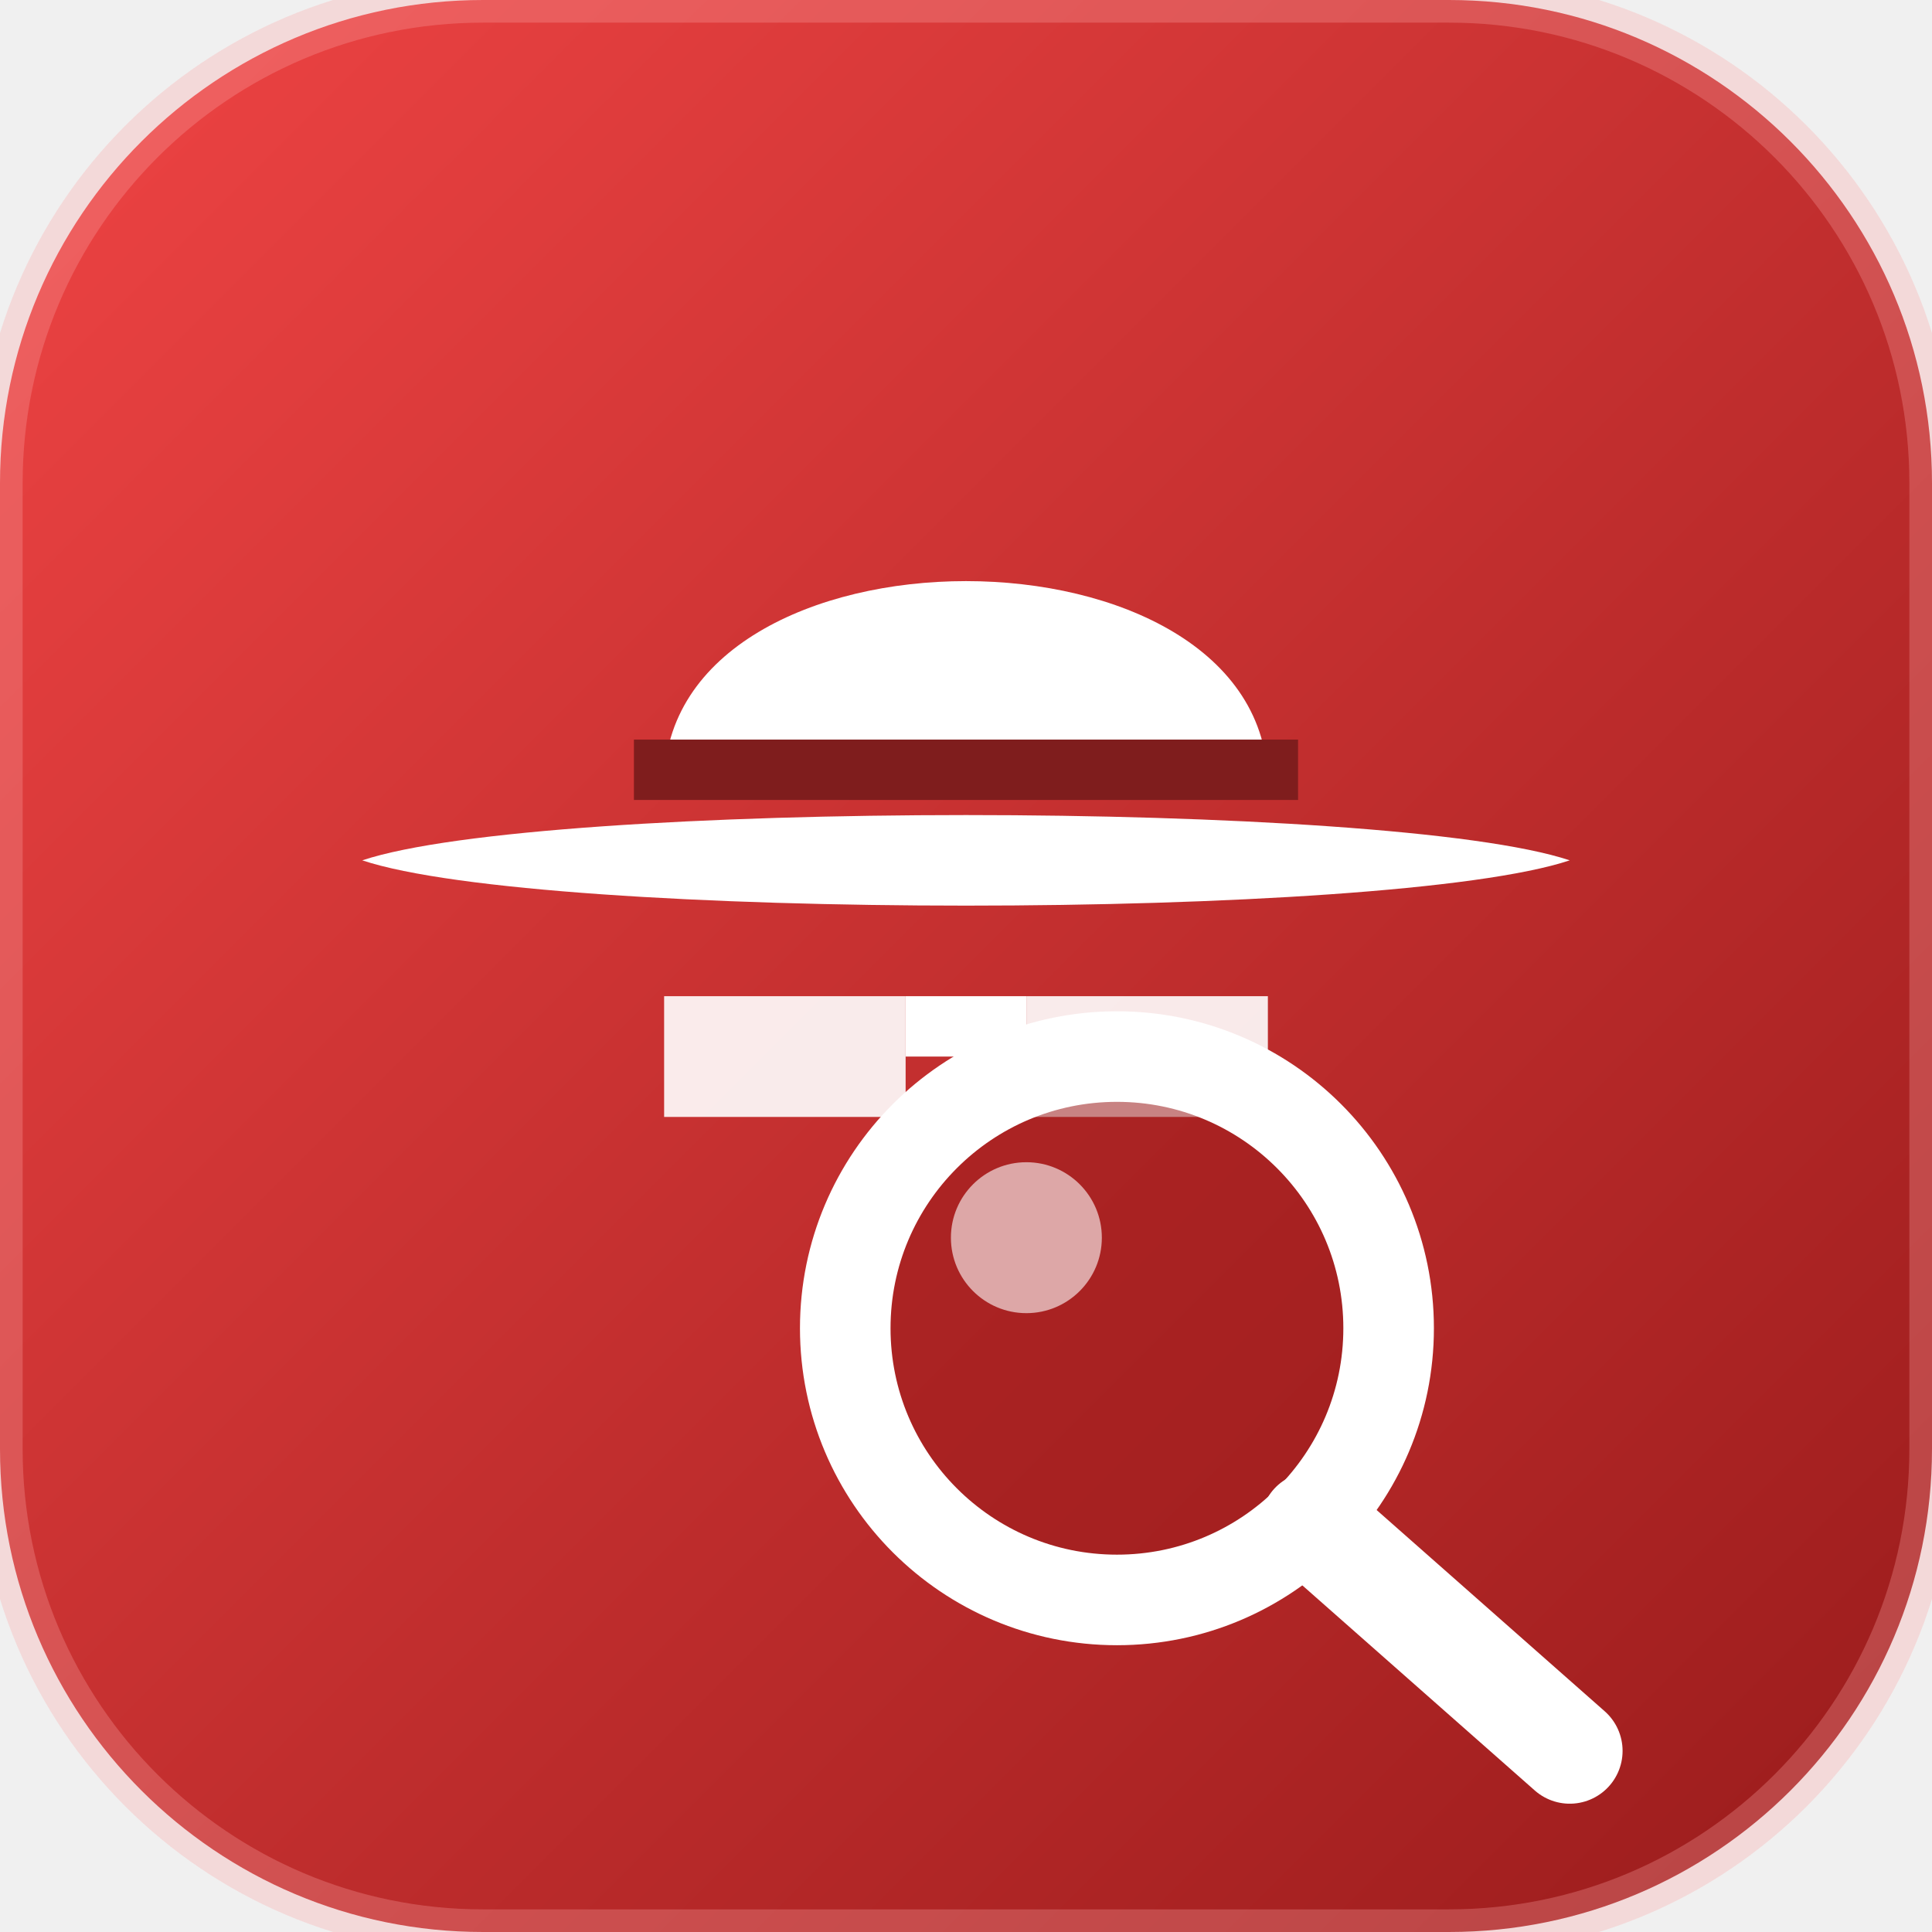
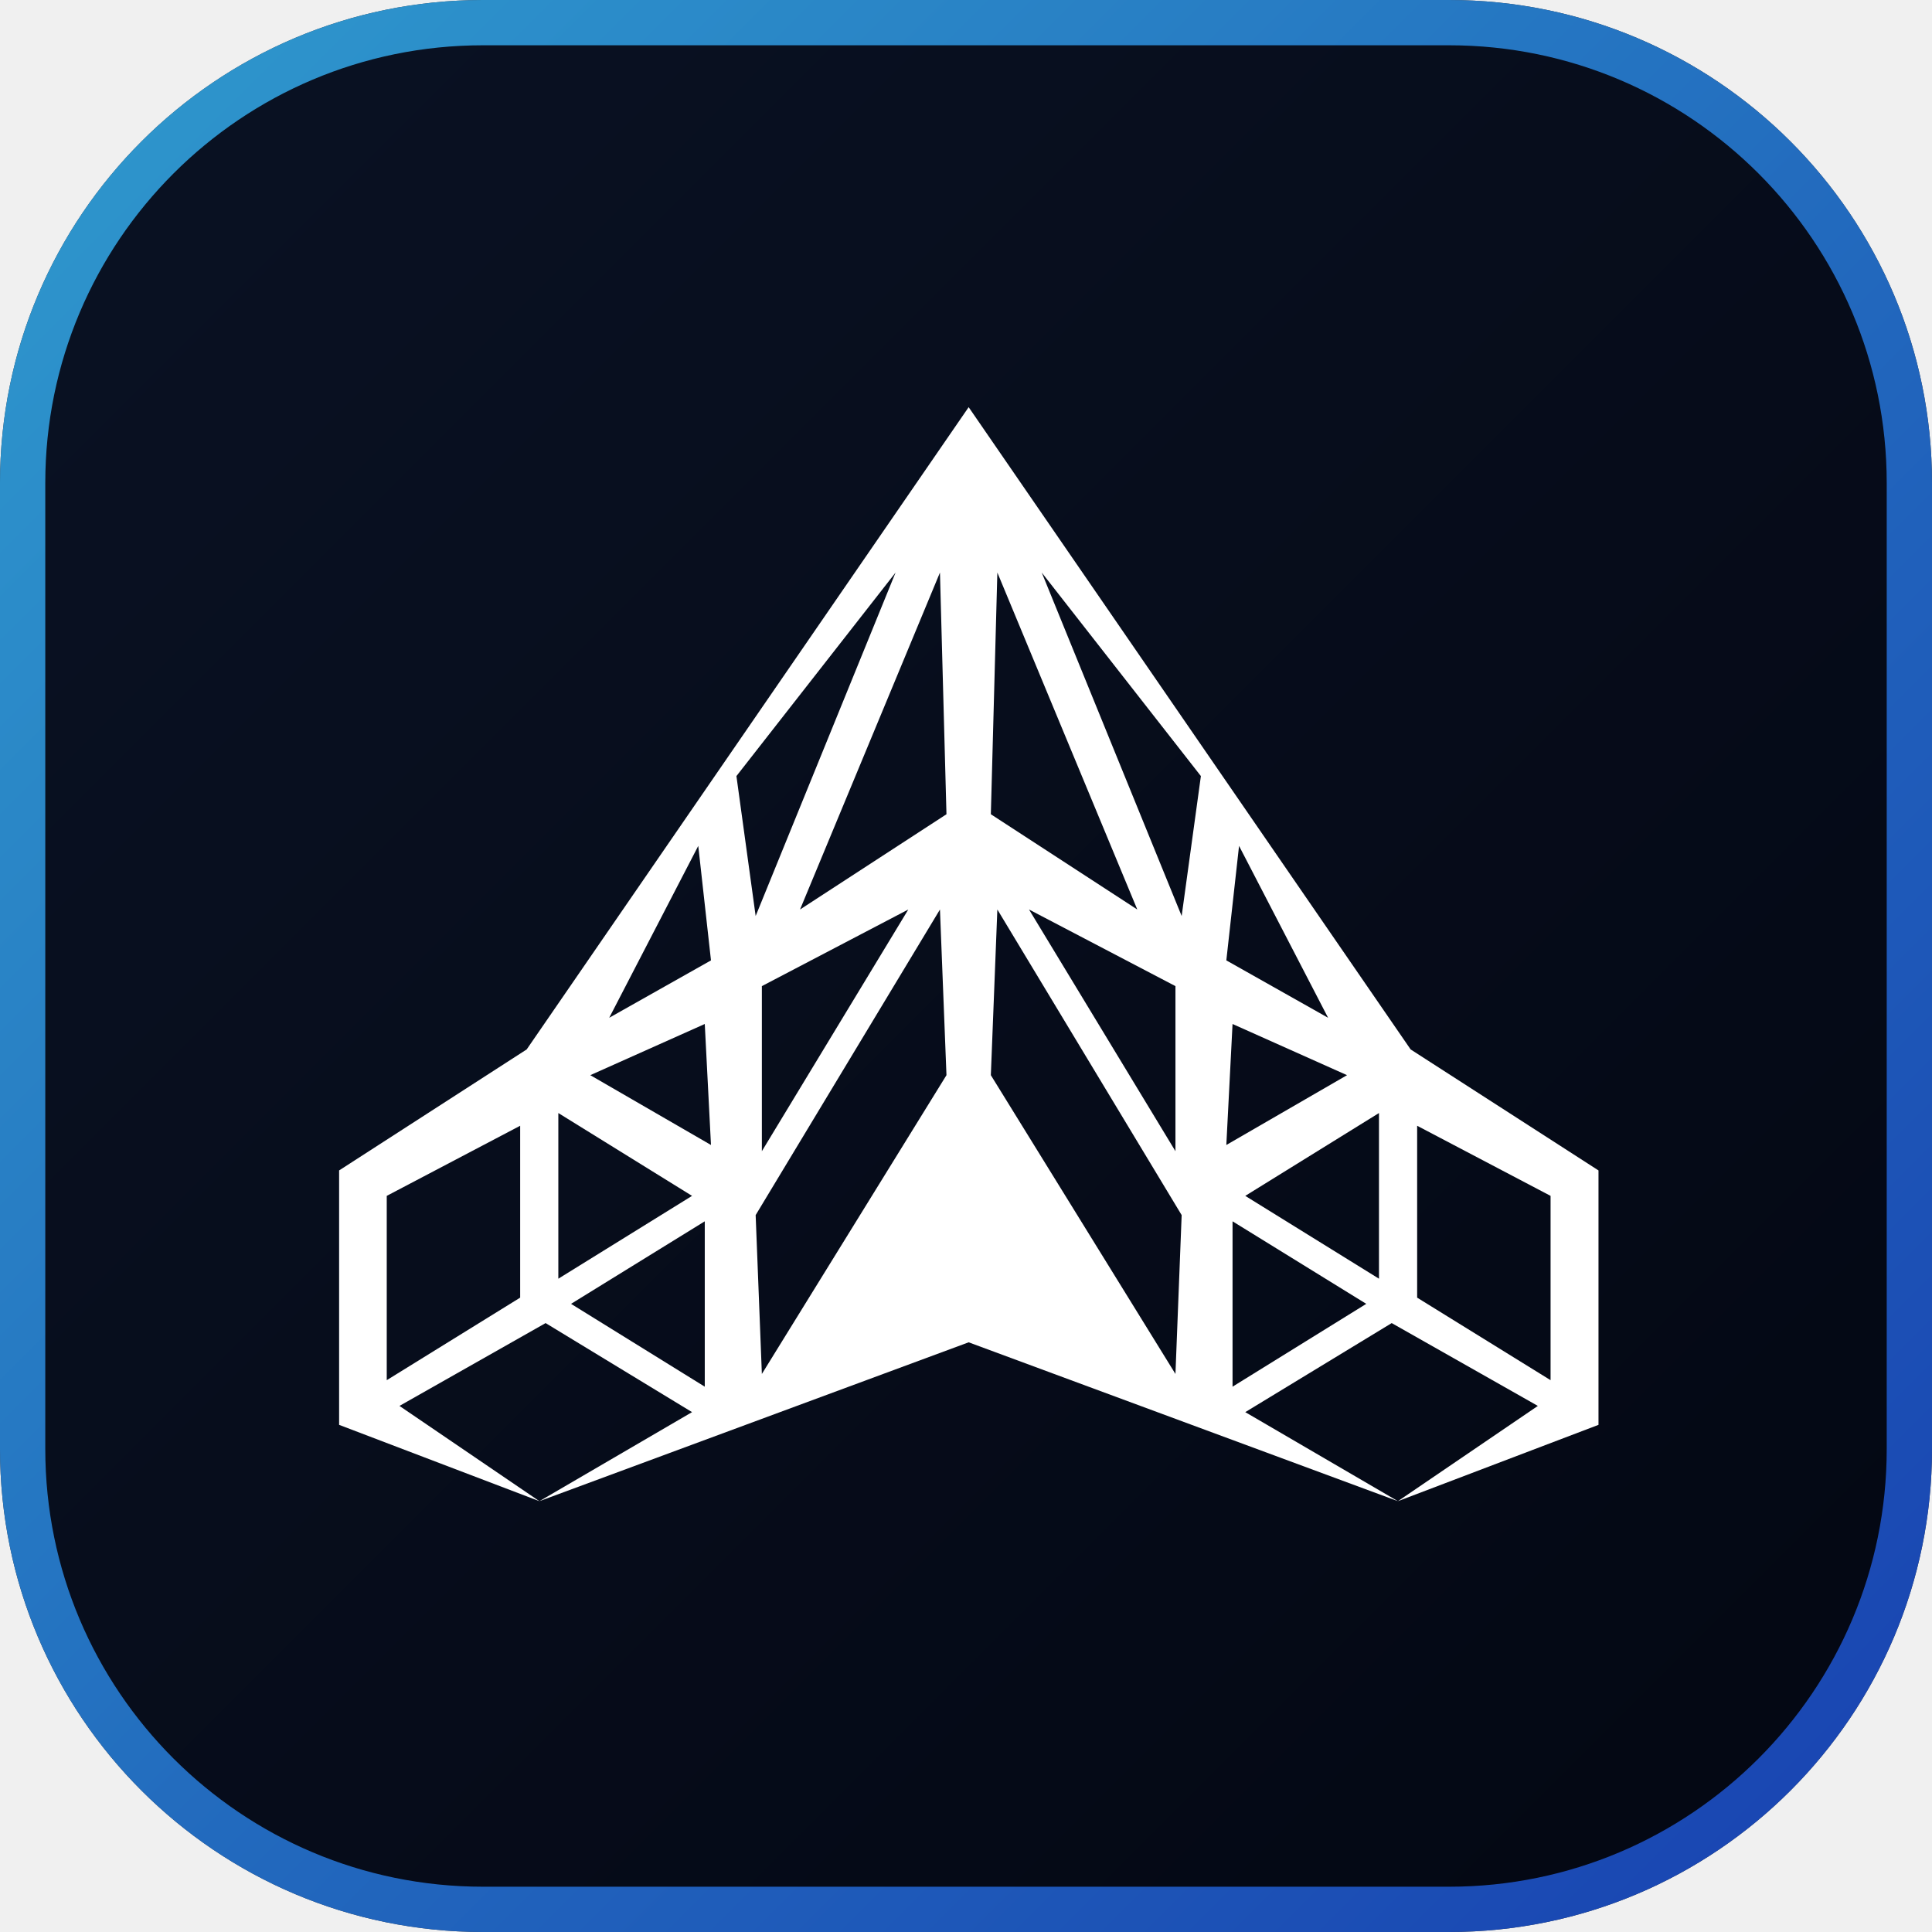
<svg xmlns="http://www.w3.org/2000/svg" viewBox="0 0 64 64" fill="none">
  <defs>
-     <linearGradient id="redGrad" x1="0" y1="0" x2="64" y2="64" gradientUnits="userSpaceOnUse">
-       <stop offset="0%" stop-color="#ef4444" />
-       <stop offset="100%" stop-color="#991b1b" />
+     <linearGradient id="favBg" x1="0" y1="0" x2="64" y2="64" gradientUnits="userSpaceOnUse">
+       <stop offset="0%" stop-color="#0a1224" />
+       <stop offset="100%" stop-color="#030712" />
+     </linearGradient>
+     <linearGradient id="favStroke" x1="0" y1="0" x2="64" y2="64" gradientUnits="userSpaceOnUse">
+       <stop offset="0%" stop-color="#38bdf8" />
+       <stop offset="100%" stop-color="#1d4ed8" />
+     </linearGradient>
+     <linearGradient id="favEmblem" x1="32" y1="8" x2="32" y2="56" gradientUnits="userSpaceOnUse">
+       <stop offset="0%" stop-color="#38bdf8" />
+       <stop offset="60%" stop-color="#60a5fa" />
+       <stop offset="100%" stop-color="#ffffff" />
    </linearGradient>
  </defs>
-   <rect width="64" height="64" rx="16" fill="url(#redGrad)" />
-   <rect width="64" height="64" rx="16" stroke="#fca5a5" stroke-width="1.5" stroke-opacity="0.3" />
-   <path d="M22 26 C22 17, 42 17, 42 26 Z" fill="#ffffff" />
-   <path d="M21 24.5 H43 V26.5 H21 Z" fill="#7f1d1d" />
-   <path d="M12 28.5 C 18 26.5, 46 26.5, 52 28.5 C 46 30.5, 18 30.5, 12 28.5 Z" fill="#ffffff" />
-   <path d="M22 33 H30 V37 H22 Z" fill="#ffffff" opacity="0.9" />
-   <path d="M34 33 H42 V37 H34 Z" fill="#ffffff" opacity="0.9" />
-   <path d="M30 34 H34" stroke="#ffffff" stroke-width="2" />
-   <circle cx="37" cy="44" r="9" stroke="#ffffff" stroke-width="3" fill="#991b1b" fill-opacity="0.5" />
-   <line x1="43.5" y1="50.5" x2="52" y2="58" stroke="#ffffff" stroke-width="3.5" stroke-linecap="round" />
-   <circle cx="34" cy="41" r="2.5" fill="#ffffff" opacity="0.6" />
+   <rect width="64" height="64" rx="16" fill="url(#favBg)" />
+   <rect x="0.75" y="0.75" width="62.5" height="62.5" rx="15.25" stroke="url(#favStroke)" stroke-width="1.5" stroke-opacity="0.8" />
+   <g transform="translate(7, 8) scale(0.098)">
+     <path d="M 256.0,56.0 L 106.6,273.1 L 43.2,314.0 L 43.2,400.0 L 110.9,425.8 L 256.0,372.1 L 401.1,425.8 L 468.9,400.0 L 468.9,314.0 L 405.4,273.1 Z M 246.3,111.9 L 248.5,193.6 L 199.0,225.8 Z M 265.7,111.9 L 313.0,225.8 L 263.5,193.6 Z M 231.3,111.9 L 177.5,180.7 L 184.0,228.0 Z M 280.7,111.9 L 328.0,228.0 L 334.5,180.7 Z M 164.6,204.3 L 134.5,262.4 L 168.9,243.0 Z M 347.4,204.3 L 343.1,243.0 L 377.5,262.4 Z M 235.6,225.8 L 186.1,251.7 L 186.1,307.5 Z M 276.4,225.8 L 325.9,307.5 L 325.9,251.7 Z M 166.8,264.5 L 128.1,281.8 L 168.9,305.4 Z M 345.2,264.5 L 343.1,305.4 L 383.9,281.8 Z M 246.3,225.8 L 248.5,281.8 L 186.1,382.8 L 184.0,329.1 Z M 265.7,225.8 L 328.0,329.1 L 325.9,382.8 L 263.5,281.8 Z M 117.3,294.6 L 162.5,322.6 L 117.3,350.6 Z M 394.7,294.6 L 394.7,350.6 L 349.5,322.6 Z M 104.4,298.9 L 59.3,322.6 L 59.3,384.9 L 104.4,357.0 Z M 407.6,298.9 L 407.6,357.0 L 452.7,384.9 L 452.7,322.6 Z M 166.8,331.2 L 121.6,359.1 L 166.8,387.1 Z M 345.2,331.2 L 345.2,387.1 L 390.4,359.1 Z M 113.0,365.6 L 63.6,393.6 L 110.9,425.8 L 162.5,395.7 Z M 399.0,365.6 L 349.5,395.7 L 401.1,425.8 L 448.4,393.6 Z" fill="url(#favEmblem)" fill-rule="evenodd" />
+   </g>
</svg>
